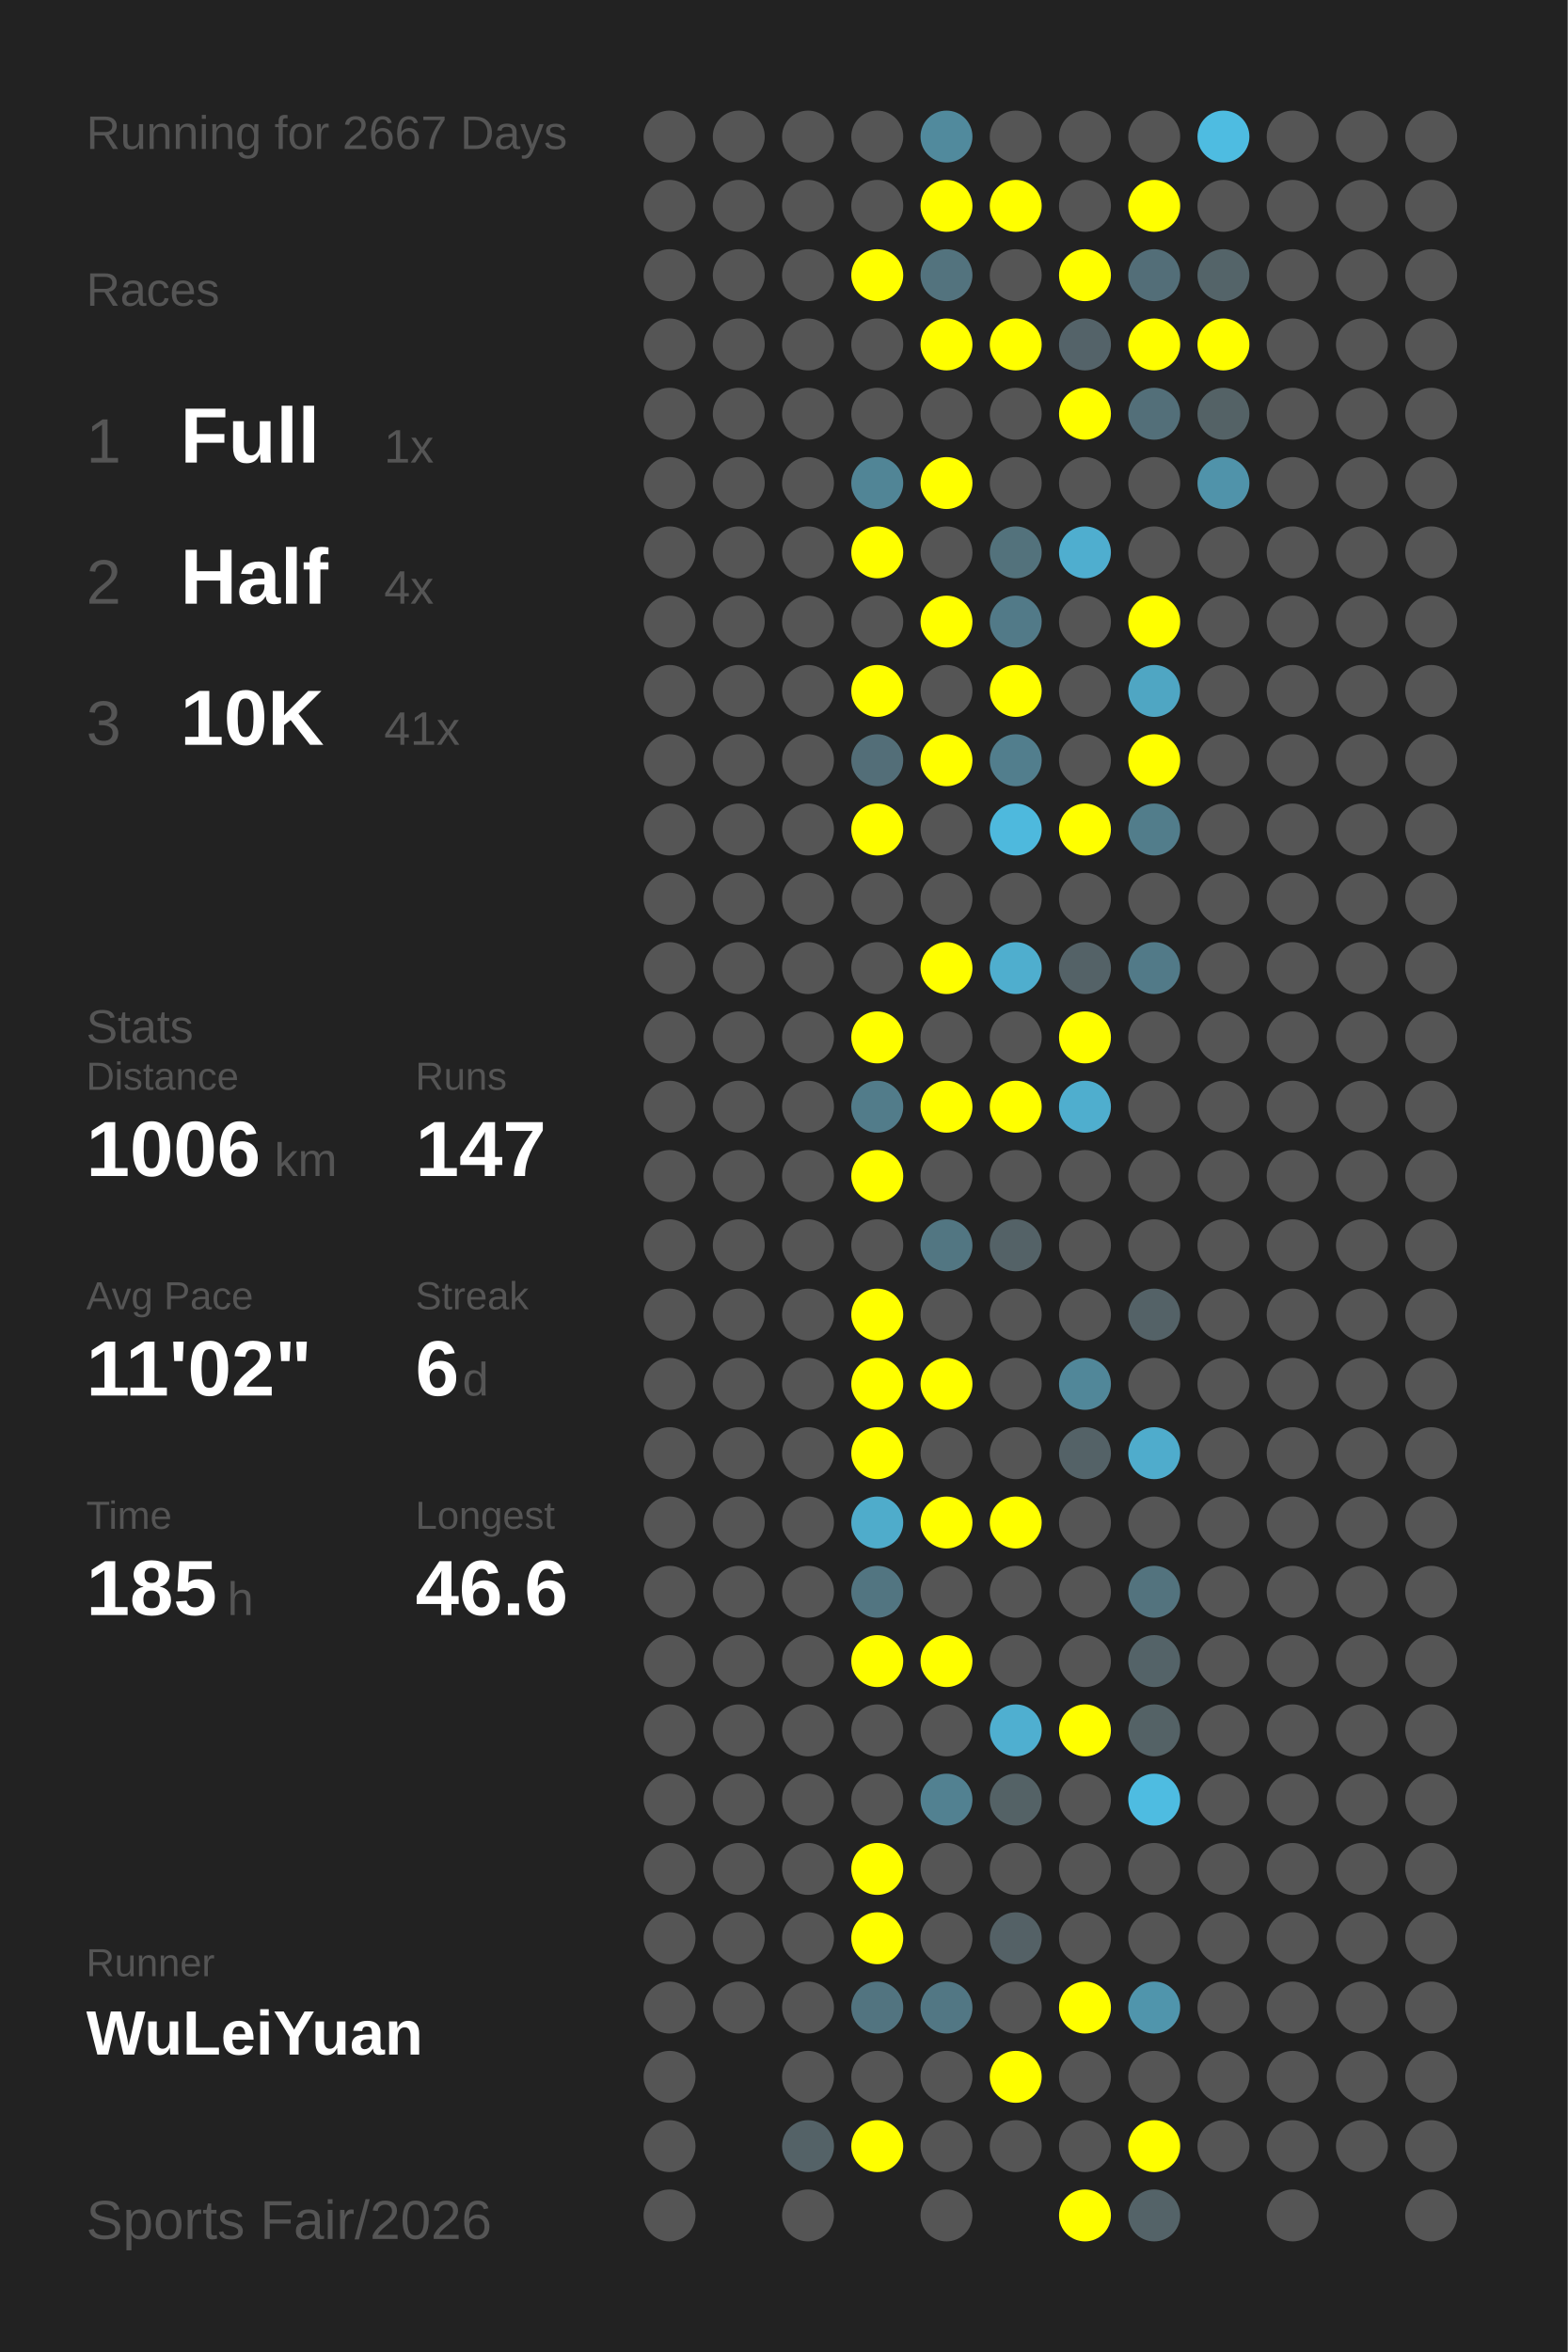
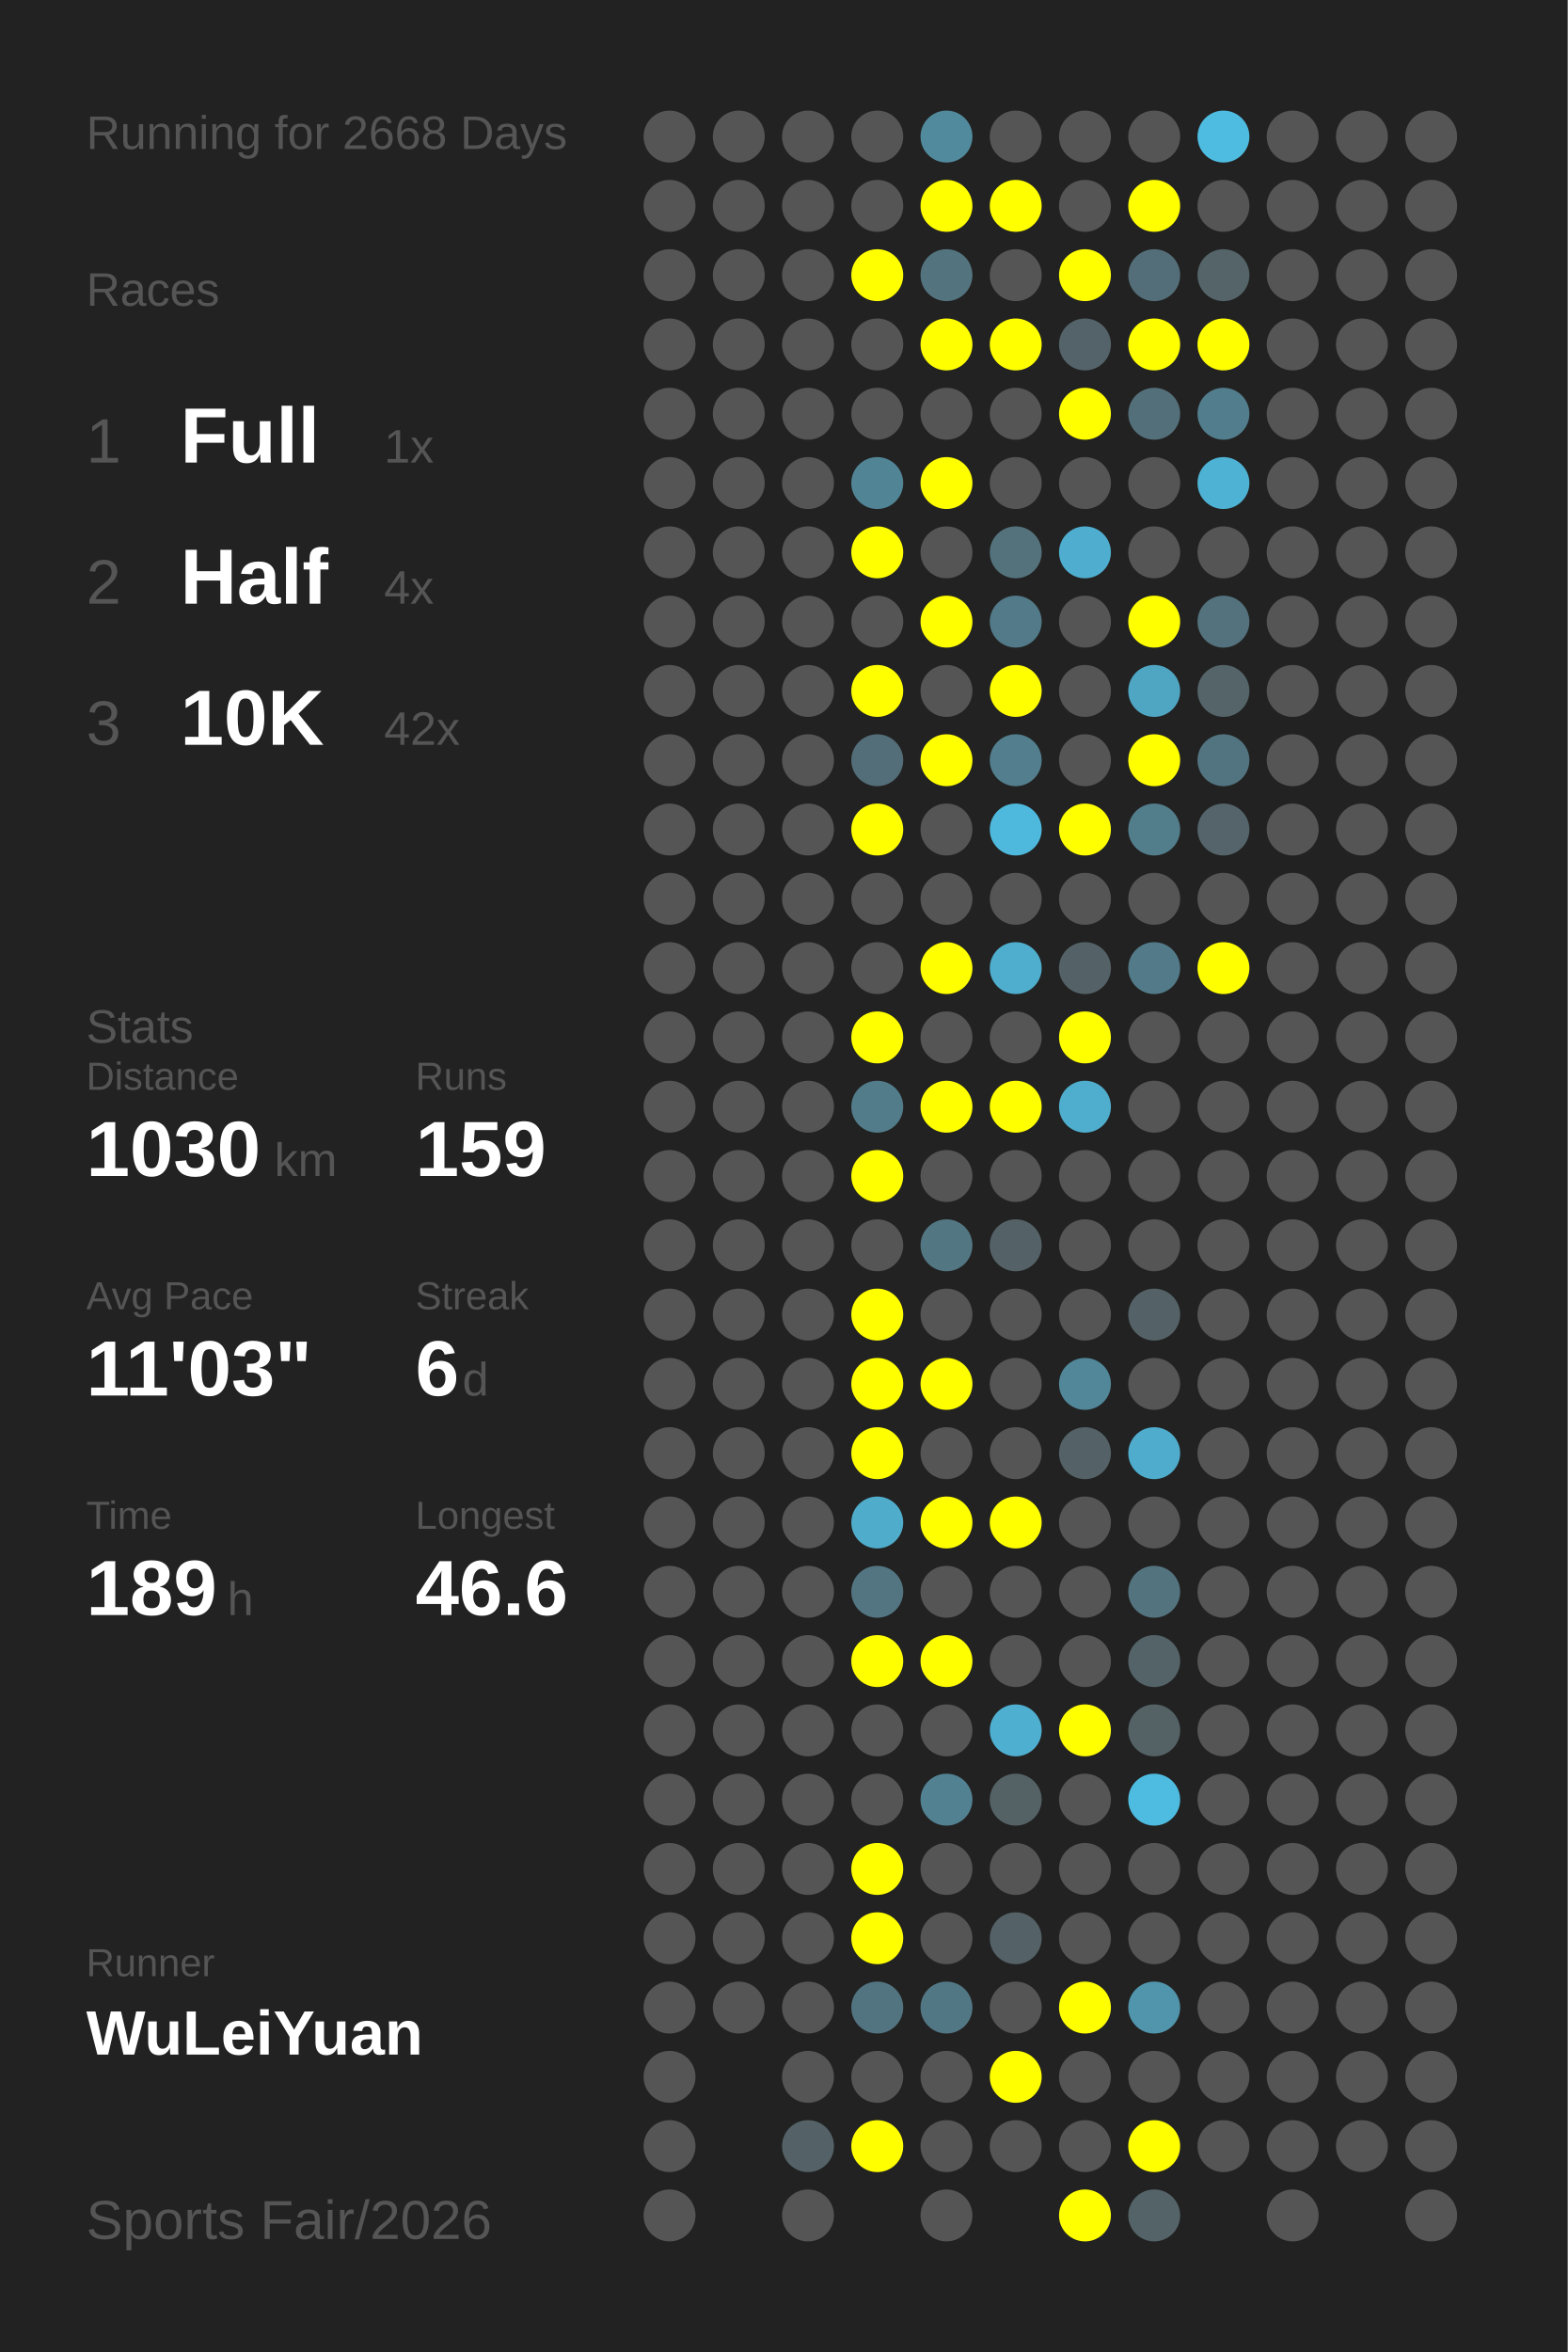
<svg xmlns="http://www.w3.org/2000/svg" baseProfile="full" height="300mm" version="1.1" viewBox="0,0,200,300" width="200mm">
  <defs />
  <rect fill="#222222" height="300" width="200" x="0" y="0" />
-   <text fill="#555555" style="font-size:6px; font-family:Arial;" x="11" y="19">Running for 2667 Days</text>
+   <text fill="#555555" style="font-size:6px; font-family:Arial;" x="11" y="19">Running for 2668 Days</text>
  <text fill="#555555" style="font-size:6px; font-family:Arial;" x="11" y="39">Races</text>
  <text fill="#555555" style="font-size:8px; font-family:Arial;" x="11" y="59">1</text>
  <text fill="#FFFFFF" style="font-size:10px; font-family:Arial; font-weight:bold;" x="23" y="59">Full</text>
  <text fill="#555555" style="font-size:6px; font-family:Arial;" x="49" y="59">1x</text>
  <text fill="#555555" style="font-size:8px; font-family:Arial;" x="11" y="77">2</text>
  <text fill="#FFFFFF" style="font-size:10px; font-family:Arial; font-weight:bold;" x="23" y="77">Half</text>
  <text fill="#555555" style="font-size:6px; font-family:Arial;" x="49" y="77">4x</text>
  <text fill="#555555" style="font-size:8px; font-family:Arial;" x="11" y="95">3</text>
  <text fill="#FFFFFF" style="font-size:10px; font-family:Arial; font-weight:bold;" x="23" y="95">10K</text>
-   <text fill="#555555" style="font-size:6px; font-family:Arial;" x="49" y="95">41x</text>
+   <text fill="#555555" style="font-size:6px; font-family:Arial;" x="49" y="95">42x</text>
  <text fill="#555555" style="font-size:6px; font-family:Arial;" x="11" y="133">Stats</text>
  <text fill="#555555" style="font-size:5px; font-family:Arial;" x="11" y="139">Distance</text>
-   <text fill="#FFFFFF" style="font-size:10px; font-family:Arial; font-weight:bold;" x="11" y="150">1006</text>
+   <text fill="#FFFFFF" style="font-size:10px; font-family:Arial; font-weight:bold;" x="11" y="150">1030</text>
  <text fill="#555555" style="font-size:6px; font-family:Arial;" x="35" y="150">km</text>
  <text fill="#555555" style="font-size:5px; font-family:Arial;" x="53" y="139">Runs</text>
-   <text fill="#FFFFFF" style="font-size:10px; font-family:Arial; font-weight:bold;" x="53" y="150">147</text>
+   <text fill="#FFFFFF" style="font-size:10px; font-family:Arial; font-weight:bold;" x="53" y="150">159</text>
  <text fill="#555555" style="font-size:5px; font-family:Arial;" x="11" y="167">Avg Pace</text>
-   <text fill="#FFFFFF" style="font-size:10px; font-family:Arial; font-weight:bold;" x="11" y="178">11'02"</text>
+   <text fill="#FFFFFF" style="font-size:10px; font-family:Arial; font-weight:bold;" x="11" y="178">11'03"</text>
  <text fill="#555555" style="font-size:5px; font-family:Arial;" x="53" y="167">Streak</text>
  <text fill="#FFFFFF" style="font-size:10px; font-family:Arial; font-weight:bold;" x="53" y="178">6</text>
  <text fill="#555555" style="font-size:6px; font-family:Arial;" x="59" y="178">d</text>
  <text fill="#555555" style="font-size:5px; font-family:Arial;" x="11" y="195">Time</text>
-   <text fill="#FFFFFF" style="font-size:10px; font-family:Arial; font-weight:bold;" x="11" y="206">185</text>
+   <text fill="#FFFFFF" style="font-size:10px; font-family:Arial; font-weight:bold;" x="11" y="206">189</text>
  <text fill="#555555" style="font-size:6px; font-family:Arial;" x="29" y="206">h</text>
  <text fill="#555555" style="font-size:5px; font-family:Arial;" x="53" y="195">Longest</text>
  <text fill="#FFFFFF" style="font-size:10px; font-family:Arial; font-weight:bold;" x="53" y="206">46.6</text>
  <text fill="#555555" style="font-size:5px; font-family:Arial;" x="11" y="252.065">Runner</text>
  <text fill="#FFFFFF" style="font-size:8px; font-family:Arial; font-weight:bold;" x="11" y="262.065">WuLeiYuan</text>
  <text fill="#555555" style="font-size:7px; font-family:Arial;" x="11" y="285.581">Sports Fair/2026</text>
  <circle cx="85.417" cy="17.419" fill="#555555" r="3.312" />
  <circle cx="85.417" cy="26.258" fill="#555555" r="3.312" />
  <circle cx="85.417" cy="35.097" fill="#555555" r="3.312" />
  <circle cx="85.417" cy="43.935" fill="#555555" r="3.312" />
  <circle cx="85.417" cy="52.774" fill="#555555" r="3.312" />
  <circle cx="85.417" cy="61.613" fill="#555555" r="3.312" />
  <circle cx="85.417" cy="70.452" fill="#555555" r="3.312" />
  <circle cx="85.417" cy="79.29" fill="#555555" r="3.312" />
  <circle cx="85.417" cy="88.129" fill="#555555" r="3.312" />
  <circle cx="85.417" cy="96.968" fill="#555555" r="3.312" />
  <circle cx="85.417" cy="105.806" fill="#555555" r="3.312" />
  <circle cx="85.417" cy="114.645" fill="#555555" r="3.312" />
  <circle cx="85.417" cy="123.484" fill="#555555" r="3.312" />
  <circle cx="85.417" cy="132.323" fill="#555555" r="3.312" />
  <circle cx="85.417" cy="141.161" fill="#555555" r="3.312" />
  <circle cx="85.417" cy="150" fill="#555555" r="3.312" />
  <circle cx="85.417" cy="158.839" fill="#555555" r="3.312" />
  <circle cx="85.417" cy="167.677" fill="#555555" r="3.312" />
  <circle cx="85.417" cy="176.516" fill="#555555" r="3.312" />
  <circle cx="85.417" cy="185.355" fill="#555555" r="3.312" />
  <circle cx="85.417" cy="194.194" fill="#555555" r="3.312" />
  <circle cx="85.417" cy="203.032" fill="#555555" r="3.312" />
  <circle cx="85.417" cy="211.871" fill="#555555" r="3.312" />
  <circle cx="85.417" cy="220.71" fill="#555555" r="3.312" />
  <circle cx="85.417" cy="229.548" fill="#555555" r="3.312" />
  <circle cx="85.417" cy="238.387" fill="#555555" r="3.312" />
  <circle cx="85.417" cy="247.226" fill="#555555" r="3.312" />
  <circle cx="85.417" cy="256.065" fill="#555555" r="3.312" />
  <circle cx="85.417" cy="264.903" fill="#555555" r="3.312" />
  <circle cx="85.417" cy="273.742" fill="#555555" r="3.312" />
  <circle cx="85.417" cy="282.581" fill="#555555" r="3.312" />
  <circle cx="94.25" cy="17.419" fill="#555555" r="3.312" />
  <circle cx="94.25" cy="26.258" fill="#555555" r="3.312" />
  <circle cx="94.25" cy="35.097" fill="#555555" r="3.312" />
  <circle cx="94.25" cy="43.935" fill="#555555" r="3.312" />
  <circle cx="94.25" cy="52.774" fill="#555555" r="3.312" />
  <circle cx="94.25" cy="61.613" fill="#555555" r="3.312" />
  <circle cx="94.25" cy="70.452" fill="#555555" r="3.312" />
  <circle cx="94.25" cy="79.29" fill="#555555" r="3.312" />
  <circle cx="94.25" cy="88.129" fill="#555555" r="3.312" />
  <circle cx="94.25" cy="96.968" fill="#555555" r="3.312" />
  <circle cx="94.25" cy="105.806" fill="#555555" r="3.312" />
  <circle cx="94.25" cy="114.645" fill="#555555" r="3.312" />
  <circle cx="94.25" cy="123.484" fill="#555555" r="3.312" />
  <circle cx="94.25" cy="132.323" fill="#555555" r="3.312" />
  <circle cx="94.25" cy="141.161" fill="#555555" r="3.312" />
  <circle cx="94.25" cy="150" fill="#555555" r="3.312" />
  <circle cx="94.25" cy="158.839" fill="#555555" r="3.312" />
  <circle cx="94.25" cy="167.677" fill="#555555" r="3.312" />
  <circle cx="94.25" cy="176.516" fill="#555555" r="3.312" />
  <circle cx="94.25" cy="185.355" fill="#555555" r="3.312" />
  <circle cx="94.25" cy="194.194" fill="#555555" r="3.312" />
  <circle cx="94.25" cy="203.032" fill="#555555" r="3.312" />
  <circle cx="94.25" cy="211.871" fill="#555555" r="3.312" />
  <circle cx="94.25" cy="220.71" fill="#555555" r="3.312" />
  <circle cx="94.25" cy="229.548" fill="#555555" r="3.312" />
  <circle cx="94.25" cy="238.387" fill="#555555" r="3.312" />
  <circle cx="94.25" cy="247.226" fill="#555555" r="3.312" />
  <circle cx="94.25" cy="256.065" fill="#555555" r="3.312" />
  <circle cx="103.083" cy="17.419" fill="#555555" r="3.312" />
  <circle cx="103.083" cy="26.258" fill="#555555" r="3.312" />
  <circle cx="103.083" cy="35.097" fill="#555555" r="3.312" />
  <circle cx="103.083" cy="43.935" fill="#555555" r="3.312" />
  <circle cx="103.083" cy="52.774" fill="#555555" r="3.312" />
  <circle cx="103.083" cy="61.613" fill="#555555" r="3.312" />
  <circle cx="103.083" cy="70.452" fill="#555555" r="3.312" />
  <circle cx="103.083" cy="79.29" fill="#555555" r="3.312" />
  <circle cx="103.083" cy="88.129" fill="#555555" r="3.312" />
  <circle cx="103.083" cy="96.968" fill="#555555" r="3.312" />
  <circle cx="103.083" cy="105.806" fill="#555555" r="3.312" />
  <circle cx="103.083" cy="114.645" fill="#555555" r="3.312" />
  <circle cx="103.083" cy="123.484" fill="#555555" r="3.312" />
  <circle cx="103.083" cy="132.323" fill="#555555" r="3.312" />
  <circle cx="103.083" cy="141.161" fill="#555555" r="3.312" />
  <circle cx="103.083" cy="150" fill="#555555" r="3.312" />
  <circle cx="103.083" cy="158.839" fill="#555555" r="3.312" />
  <circle cx="103.083" cy="167.677" fill="#555555" r="3.312" />
  <circle cx="103.083" cy="176.516" fill="#555555" r="3.312" />
  <circle cx="103.083" cy="185.355" fill="#555555" r="3.312" />
  <circle cx="103.083" cy="194.194" fill="#555555" r="3.312" />
  <circle cx="103.083" cy="203.032" fill="#555555" r="3.312" />
  <circle cx="103.083" cy="211.871" fill="#555555" r="3.312" />
  <circle cx="103.083" cy="220.71" fill="#555555" r="3.312" />
  <circle cx="103.083" cy="229.548" fill="#555555" r="3.312" />
  <circle cx="103.083" cy="238.387" fill="#555555" r="3.312" />
  <circle cx="103.083" cy="247.226" fill="#555555" r="3.312" />
  <circle cx="103.083" cy="256.065" fill="#555555" r="3.312" />
  <circle cx="103.083" cy="264.903" fill="#555555" r="3.312" />
  <circle cx="103.083" cy="273.742" fill="#546267" r="3.312" />
  <circle cx="103.083" cy="282.581" fill="#555555" r="3.312" />
  <circle cx="111.917" cy="17.419" fill="#555555" r="3.312" />
  <circle cx="111.917" cy="26.258" fill="#555555" r="3.312" />
  <circle cx="111.917" cy="35.097" fill="#FFFF00" r="3.312" />
  <circle cx="111.917" cy="43.935" fill="#555555" r="3.312" />
  <circle cx="111.917" cy="52.774" fill="#555555" r="3.312" />
  <circle cx="111.917" cy="61.613" fill="#518596" r="3.312" />
  <circle cx="111.917" cy="70.452" fill="#FFFF00" r="3.312" />
  <circle cx="111.917" cy="79.29" fill="#555555" r="3.312" />
  <circle cx="111.917" cy="88.129" fill="#FFFF00" r="3.312" />
  <circle cx="111.917" cy="96.968" fill="#536e78" r="3.312" />
  <circle cx="111.917" cy="105.806" fill="#FFFF00" r="3.312" />
  <circle cx="111.917" cy="114.645" fill="#555555" r="3.312" />
  <circle cx="111.917" cy="123.484" fill="#555555" r="3.312" />
  <circle cx="111.917" cy="132.323" fill="#FFFF00" r="3.312" />
  <circle cx="111.917" cy="141.161" fill="#527c8a" r="3.312" />
  <circle cx="111.917" cy="150" fill="#FFFF00" r="3.312" />
  <circle cx="111.917" cy="158.839" fill="#555555" r="3.312" />
  <circle cx="111.917" cy="167.677" fill="#FFFF00" r="3.312" />
  <circle cx="111.917" cy="176.516" fill="#FFFF00" r="3.312" />
  <circle cx="111.917" cy="185.355" fill="#FFFF00" r="3.312" />
  <circle cx="111.917" cy="194.194" fill="#4faccb" r="3.312" />
  <circle cx="111.917" cy="203.032" fill="#527581" r="3.312" />
  <circle cx="111.917" cy="211.871" fill="#FFFF00" r="3.312" />
  <circle cx="111.917" cy="220.71" fill="#555555" r="3.312" />
  <circle cx="111.917" cy="229.548" fill="#555555" r="3.312" />
  <circle cx="111.917" cy="238.387" fill="#FFFF00" r="3.312" />
  <circle cx="111.917" cy="247.226" fill="#FFFF00" r="3.312" />
  <circle cx="111.917" cy="256.065" fill="#527480" r="3.312" />
  <circle cx="111.917" cy="264.903" fill="#555555" r="3.312" />
  <circle cx="111.917" cy="273.742" fill="#FFFF00" r="3.312" />
  <circle cx="120.75" cy="17.419" fill="#518a9d" r="3.312" />
  <circle cx="120.75" cy="26.258" fill="#FFFF00" r="3.312" />
  <circle cx="120.75" cy="35.097" fill="#53737e" r="3.312" />
  <circle cx="120.75" cy="43.935" fill="#FFFF00" r="3.312" />
  <circle cx="120.75" cy="52.774" fill="#555555" r="3.312" />
  <circle cx="120.75" cy="61.613" fill="#FFFF00" r="3.312" />
  <circle cx="120.75" cy="70.452" fill="#555555" r="3.312" />
  <circle cx="120.75" cy="79.29" fill="#FFFF00" r="3.312" />
  <circle cx="120.75" cy="88.129" fill="#555555" r="3.312" />
  <circle cx="120.75" cy="96.968" fill="#FFFF00" r="3.312" />
  <circle cx="120.75" cy="105.806" fill="#555555" r="3.312" />
  <circle cx="120.75" cy="114.645" fill="#555555" r="3.312" />
  <circle cx="120.75" cy="123.484" fill="#FFFF00" r="3.312" />
  <circle cx="120.75" cy="132.323" fill="#555555" r="3.312" />
  <circle cx="120.75" cy="141.161" fill="#FFFF00" r="3.312" />
  <circle cx="120.75" cy="150" fill="#555555" r="3.312" />
  <circle cx="120.75" cy="158.839" fill="#527682" r="3.312" />
  <circle cx="120.75" cy="167.677" fill="#555555" r="3.312" />
  <circle cx="120.75" cy="176.516" fill="#FFFF00" r="3.312" />
  <circle cx="120.75" cy="185.355" fill="#555555" r="3.312" />
  <circle cx="120.75" cy="194.194" fill="#FFFF00" r="3.312" />
  <circle cx="120.75" cy="203.032" fill="#555555" r="3.312" />
  <circle cx="120.75" cy="211.871" fill="#FFFF00" r="3.312" />
  <circle cx="120.75" cy="220.71" fill="#555555" r="3.312" />
  <circle cx="120.75" cy="229.548" fill="#528191" r="3.312" />
  <circle cx="120.75" cy="238.387" fill="#555555" r="3.312" />
  <circle cx="120.75" cy="247.226" fill="#555555" r="3.312" />
  <circle cx="120.75" cy="256.065" fill="#527784" r="3.312" />
  <circle cx="120.75" cy="264.903" fill="#555555" r="3.312" />
  <circle cx="120.75" cy="273.742" fill="#555555" r="3.312" />
  <circle cx="120.75" cy="282.581" fill="#555555" r="3.312" />
  <circle cx="129.583" cy="17.419" fill="#555555" r="3.312" />
  <circle cx="129.583" cy="26.258" fill="#FFFF00" r="3.312" />
  <circle cx="129.583" cy="35.097" fill="#555555" r="3.312" />
  <circle cx="129.583" cy="43.935" fill="#FFFF00" r="3.312" />
  <circle cx="129.583" cy="52.774" fill="#555555" r="3.312" />
  <circle cx="129.583" cy="61.613" fill="#555555" r="3.312" />
  <circle cx="129.583" cy="70.452" fill="#53727c" r="3.312" />
  <circle cx="129.583" cy="79.29" fill="#527a88" r="3.312" />
  <circle cx="129.583" cy="88.129" fill="#FFFF00" r="3.312" />
  <circle cx="129.583" cy="96.968" fill="#527e8d" r="3.312" />
  <circle cx="129.583" cy="105.806" fill="#4eb9dd" r="3.312" />
  <circle cx="129.583" cy="114.645" fill="#555555" r="3.312" />
  <circle cx="129.583" cy="123.484" fill="#4faece" r="3.312" />
  <circle cx="129.583" cy="132.323" fill="#555555" r="3.312" />
  <circle cx="129.583" cy="141.161" fill="#FFFF00" r="3.312" />
  <circle cx="129.583" cy="150" fill="#555555" r="3.312" />
  <circle cx="129.583" cy="158.839" fill="#546267" r="3.312" />
  <circle cx="129.583" cy="167.677" fill="#555555" r="3.312" />
  <circle cx="129.583" cy="176.516" fill="#555555" r="3.312" />
  <circle cx="129.583" cy="185.355" fill="#555555" r="3.312" />
  <circle cx="129.583" cy="194.194" fill="#FFFF00" r="3.312" />
  <circle cx="129.583" cy="203.032" fill="#555555" r="3.312" />
  <circle cx="129.583" cy="211.871" fill="#555555" r="3.312" />
  <circle cx="129.583" cy="220.71" fill="#4fafd0" r="3.312" />
  <circle cx="129.583" cy="229.548" fill="#546266" r="3.312" />
  <circle cx="129.583" cy="238.387" fill="#555555" r="3.312" />
  <circle cx="129.583" cy="247.226" fill="#546166" r="3.312" />
  <circle cx="129.583" cy="256.065" fill="#555555" r="3.312" />
  <circle cx="129.583" cy="264.903" fill="#FFFF00" r="3.312" />
  <circle cx="129.583" cy="273.742" fill="#555555" r="3.312" />
  <circle cx="138.417" cy="17.419" fill="#555555" r="3.312" />
  <circle cx="138.417" cy="26.258" fill="#555555" r="3.312" />
  <circle cx="138.417" cy="35.097" fill="#FFFF00" r="3.312" />
  <circle cx="138.417" cy="43.935" fill="#546369" r="3.312" />
  <circle cx="138.417" cy="52.774" fill="#FFFF00" r="3.312" />
  <circle cx="138.417" cy="61.613" fill="#555555" r="3.312" />
  <circle cx="138.417" cy="70.452" fill="#4faecf" r="3.312" />
  <circle cx="138.417" cy="79.29" fill="#555555" r="3.312" />
  <circle cx="138.417" cy="88.129" fill="#555555" r="3.312" />
  <circle cx="138.417" cy="96.968" fill="#555555" r="3.312" />
  <circle cx="138.417" cy="105.806" fill="#FFFF00" r="3.312" />
  <circle cx="138.417" cy="114.645" fill="#555555" r="3.312" />
  <circle cx="138.417" cy="123.484" fill="#546267" r="3.312" />
  <circle cx="138.417" cy="132.323" fill="#FFFF00" r="3.312" />
  <circle cx="138.417" cy="141.161" fill="#4faece" r="3.312" />
  <circle cx="138.417" cy="150" fill="#555555" r="3.312" />
  <circle cx="138.417" cy="158.839" fill="#555555" r="3.312" />
  <circle cx="138.417" cy="167.677" fill="#555555" r="3.312" />
  <circle cx="138.417" cy="176.516" fill="#518799" r="3.312" />
  <circle cx="138.417" cy="185.355" fill="#546267" r="3.312" />
  <circle cx="138.417" cy="194.194" fill="#555555" r="3.312" />
  <circle cx="138.417" cy="203.032" fill="#555555" r="3.312" />
  <circle cx="138.417" cy="211.871" fill="#555555" r="3.312" />
  <circle cx="138.417" cy="220.71" fill="#FFFF00" r="3.312" />
  <circle cx="138.417" cy="229.548" fill="#555555" r="3.312" />
  <circle cx="138.417" cy="238.387" fill="#555555" r="3.312" />
  <circle cx="138.417" cy="247.226" fill="#555555" r="3.312" />
  <circle cx="138.417" cy="256.065" fill="#FFFF00" r="3.312" />
  <circle cx="138.417" cy="264.903" fill="#555555" r="3.312" />
  <circle cx="138.417" cy="273.742" fill="#555555" r="3.312" />
  <circle cx="138.417" cy="282.581" fill="#FFFF00" r="3.312" />
  <circle cx="147.25" cy="17.419" fill="#555555" r="3.312" />
  <circle cx="147.25" cy="26.258" fill="#FFFF00" r="3.312" />
  <circle cx="147.25" cy="35.097" fill="#536e78" r="3.312" />
  <circle cx="147.25" cy="43.935" fill="#FFFF00" r="3.312" />
  <circle cx="147.25" cy="52.774" fill="#536f79" r="3.312" />
  <circle cx="147.25" cy="61.613" fill="#555555" r="3.312" />
  <circle cx="147.25" cy="70.452" fill="#555555" r="3.312" />
  <circle cx="147.25" cy="79.29" fill="#FFFF00" r="3.312" />
  <circle cx="147.25" cy="88.129" fill="#4fa6c3" r="3.312" />
  <circle cx="147.25" cy="96.968" fill="#FFFF00" r="3.312" />
  <circle cx="147.25" cy="105.806" fill="#527d8b" r="3.312" />
  <circle cx="147.25" cy="114.645" fill="#555555" r="3.312" />
  <circle cx="147.25" cy="123.484" fill="#527a88" r="3.312" />
  <circle cx="147.25" cy="132.323" fill="#555555" r="3.312" />
  <circle cx="147.25" cy="141.161" fill="#555555" r="3.312" />
  <circle cx="147.25" cy="150" fill="#555555" r="3.312" />
  <circle cx="147.25" cy="158.839" fill="#555555" r="3.312" />
  <circle cx="147.25" cy="167.677" fill="#546267" r="3.312" />
  <circle cx="147.25" cy="176.516" fill="#555555" r="3.312" />
  <circle cx="147.25" cy="185.355" fill="#4faccc" r="3.312" />
  <circle cx="147.25" cy="194.194" fill="#555555" r="3.312" />
  <circle cx="147.25" cy="203.032" fill="#53737e" r="3.312" />
  <circle cx="147.25" cy="211.871" fill="#546368" r="3.312" />
  <circle cx="147.25" cy="220.71" fill="#546266" r="3.312" />
  <circle cx="147.25" cy="229.548" fill="#4ebce1" r="3.312" />
  <circle cx="147.25" cy="238.387" fill="#555555" r="3.312" />
  <circle cx="147.25" cy="247.226" fill="#555555" r="3.312" />
  <circle cx="147.25" cy="256.065" fill="#5095ac" r="3.312" />
  <circle cx="147.25" cy="264.903" fill="#555555" r="3.312" />
  <circle cx="147.25" cy="273.742" fill="#FFFF00" r="3.312" />
  <circle cx="147.25" cy="282.581" fill="#546368" r="3.312" />
  <circle cx="156.083" cy="17.419" fill="#4ebce1" r="3.312" />
  <circle cx="156.083" cy="26.258" fill="#555555" r="3.312" />
  <circle cx="156.083" cy="35.097" fill="#546469" r="3.312" />
  <circle cx="156.083" cy="43.935" fill="#FFFF00" r="3.312" />
-   <circle cx="156.083" cy="52.774" fill="#546266" r="3.312" />
-   <circle cx="156.083" cy="61.613" fill="#5093aa" r="3.312" />
+   <circle cx="156.083" cy="52.774" fill="#527d8c" r="3.312" />
+   <circle cx="156.083" cy="61.613" fill="#4eb2d4" r="3.312" />
  <circle cx="156.083" cy="70.452" fill="#555555" r="3.312" />
-   <circle cx="156.083" cy="79.29" fill="#555555" r="3.312" />
-   <circle cx="156.083" cy="88.129" fill="#555555" r="3.312" />
-   <circle cx="156.083" cy="96.968" fill="#555555" r="3.312" />
-   <circle cx="156.083" cy="105.806" fill="#555555" r="3.312" />
+   <circle cx="156.083" cy="79.29" fill="#53727d" r="3.312" />
+   <circle cx="156.083" cy="88.129" fill="#546469" r="3.312" />
+   <circle cx="156.083" cy="96.968" fill="#527480" r="3.312" />
+   <circle cx="156.083" cy="105.806" fill="#54646a" r="3.312" />
  <circle cx="156.083" cy="114.645" fill="#555555" r="3.312" />
-   <circle cx="156.083" cy="123.484" fill="#555555" r="3.312" />
+   <circle cx="156.083" cy="123.484" fill="#FFFF00" r="3.312" />
  <circle cx="156.083" cy="132.323" fill="#555555" r="3.312" />
  <circle cx="156.083" cy="141.161" fill="#555555" r="3.312" />
  <circle cx="156.083" cy="150" fill="#555555" r="3.312" />
  <circle cx="156.083" cy="158.839" fill="#555555" r="3.312" />
  <circle cx="156.083" cy="167.677" fill="#555555" r="3.312" />
  <circle cx="156.083" cy="176.516" fill="#555555" r="3.312" />
  <circle cx="156.083" cy="185.355" fill="#555555" r="3.312" />
  <circle cx="156.083" cy="194.194" fill="#555555" r="3.312" />
  <circle cx="156.083" cy="203.032" fill="#555555" r="3.312" />
  <circle cx="156.083" cy="211.871" fill="#555555" r="3.312" />
  <circle cx="156.083" cy="220.71" fill="#555555" r="3.312" />
  <circle cx="156.083" cy="229.548" fill="#555555" r="3.312" />
  <circle cx="156.083" cy="238.387" fill="#555555" r="3.312" />
  <circle cx="156.083" cy="247.226" fill="#555555" r="3.312" />
  <circle cx="156.083" cy="256.065" fill="#555555" r="3.312" />
  <circle cx="156.083" cy="264.903" fill="#555555" r="3.312" />
  <circle cx="156.083" cy="273.742" fill="#555555" r="3.312" />
  <circle cx="164.917" cy="17.419" fill="#555555" r="3.312" />
  <circle cx="164.917" cy="26.258" fill="#555555" r="3.312" />
  <circle cx="164.917" cy="35.097" fill="#555555" r="3.312" />
  <circle cx="164.917" cy="43.935" fill="#555555" r="3.312" />
  <circle cx="164.917" cy="52.774" fill="#555555" r="3.312" />
  <circle cx="164.917" cy="61.613" fill="#555555" r="3.312" />
  <circle cx="164.917" cy="70.452" fill="#555555" r="3.312" />
  <circle cx="164.917" cy="79.29" fill="#555555" r="3.312" />
  <circle cx="164.917" cy="88.129" fill="#555555" r="3.312" />
  <circle cx="164.917" cy="96.968" fill="#555555" r="3.312" />
  <circle cx="164.917" cy="105.806" fill="#555555" r="3.312" />
  <circle cx="164.917" cy="114.645" fill="#555555" r="3.312" />
  <circle cx="164.917" cy="123.484" fill="#555555" r="3.312" />
  <circle cx="164.917" cy="132.323" fill="#555555" r="3.312" />
  <circle cx="164.917" cy="141.161" fill="#555555" r="3.312" />
  <circle cx="164.917" cy="150" fill="#555555" r="3.312" />
  <circle cx="164.917" cy="158.839" fill="#555555" r="3.312" />
  <circle cx="164.917" cy="167.677" fill="#555555" r="3.312" />
  <circle cx="164.917" cy="176.516" fill="#555555" r="3.312" />
  <circle cx="164.917" cy="185.355" fill="#555555" r="3.312" />
  <circle cx="164.917" cy="194.194" fill="#555555" r="3.312" />
  <circle cx="164.917" cy="203.032" fill="#555555" r="3.312" />
  <circle cx="164.917" cy="211.871" fill="#555555" r="3.312" />
  <circle cx="164.917" cy="220.71" fill="#555555" r="3.312" />
  <circle cx="164.917" cy="229.548" fill="#555555" r="3.312" />
  <circle cx="164.917" cy="238.387" fill="#555555" r="3.312" />
  <circle cx="164.917" cy="247.226" fill="#555555" r="3.312" />
  <circle cx="164.917" cy="256.065" fill="#555555" r="3.312" />
  <circle cx="164.917" cy="264.903" fill="#555555" r="3.312" />
  <circle cx="164.917" cy="273.742" fill="#555555" r="3.312" />
  <circle cx="164.917" cy="282.581" fill="#555555" r="3.312" />
  <circle cx="173.75" cy="17.419" fill="#555555" r="3.312" />
  <circle cx="173.75" cy="26.258" fill="#555555" r="3.312" />
  <circle cx="173.75" cy="35.097" fill="#555555" r="3.312" />
  <circle cx="173.75" cy="43.935" fill="#555555" r="3.312" />
  <circle cx="173.75" cy="52.774" fill="#555555" r="3.312" />
  <circle cx="173.75" cy="61.613" fill="#555555" r="3.312" />
  <circle cx="173.75" cy="70.452" fill="#555555" r="3.312" />
  <circle cx="173.75" cy="79.29" fill="#555555" r="3.312" />
  <circle cx="173.75" cy="88.129" fill="#555555" r="3.312" />
  <circle cx="173.75" cy="96.968" fill="#555555" r="3.312" />
  <circle cx="173.75" cy="105.806" fill="#555555" r="3.312" />
  <circle cx="173.75" cy="114.645" fill="#555555" r="3.312" />
  <circle cx="173.75" cy="123.484" fill="#555555" r="3.312" />
  <circle cx="173.75" cy="132.323" fill="#555555" r="3.312" />
  <circle cx="173.75" cy="141.161" fill="#555555" r="3.312" />
  <circle cx="173.75" cy="150" fill="#555555" r="3.312" />
  <circle cx="173.75" cy="158.839" fill="#555555" r="3.312" />
  <circle cx="173.75" cy="167.677" fill="#555555" r="3.312" />
  <circle cx="173.75" cy="176.516" fill="#555555" r="3.312" />
  <circle cx="173.75" cy="185.355" fill="#555555" r="3.312" />
  <circle cx="173.75" cy="194.194" fill="#555555" r="3.312" />
  <circle cx="173.75" cy="203.032" fill="#555555" r="3.312" />
  <circle cx="173.75" cy="211.871" fill="#555555" r="3.312" />
  <circle cx="173.75" cy="220.71" fill="#555555" r="3.312" />
  <circle cx="173.75" cy="229.548" fill="#555555" r="3.312" />
  <circle cx="173.75" cy="238.387" fill="#555555" r="3.312" />
  <circle cx="173.75" cy="247.226" fill="#555555" r="3.312" />
  <circle cx="173.75" cy="256.065" fill="#555555" r="3.312" />
  <circle cx="173.75" cy="264.903" fill="#555555" r="3.312" />
  <circle cx="173.75" cy="273.742" fill="#555555" r="3.312" />
  <circle cx="182.583" cy="17.419" fill="#555555" r="3.312" />
  <circle cx="182.583" cy="26.258" fill="#555555" r="3.312" />
  <circle cx="182.583" cy="35.097" fill="#555555" r="3.312" />
  <circle cx="182.583" cy="43.935" fill="#555555" r="3.312" />
  <circle cx="182.583" cy="52.774" fill="#555555" r="3.312" />
  <circle cx="182.583" cy="61.613" fill="#555555" r="3.312" />
  <circle cx="182.583" cy="70.452" fill="#555555" r="3.312" />
  <circle cx="182.583" cy="79.29" fill="#555555" r="3.312" />
  <circle cx="182.583" cy="88.129" fill="#555555" r="3.312" />
  <circle cx="182.583" cy="96.968" fill="#555555" r="3.312" />
  <circle cx="182.583" cy="105.806" fill="#555555" r="3.312" />
  <circle cx="182.583" cy="114.645" fill="#555555" r="3.312" />
  <circle cx="182.583" cy="123.484" fill="#555555" r="3.312" />
  <circle cx="182.583" cy="132.323" fill="#555555" r="3.312" />
  <circle cx="182.583" cy="141.161" fill="#555555" r="3.312" />
  <circle cx="182.583" cy="150" fill="#555555" r="3.312" />
  <circle cx="182.583" cy="158.839" fill="#555555" r="3.312" />
  <circle cx="182.583" cy="167.677" fill="#555555" r="3.312" />
  <circle cx="182.583" cy="176.516" fill="#555555" r="3.312" />
  <circle cx="182.583" cy="185.355" fill="#555555" r="3.312" />
  <circle cx="182.583" cy="194.194" fill="#555555" r="3.312" />
  <circle cx="182.583" cy="203.032" fill="#555555" r="3.312" />
  <circle cx="182.583" cy="211.871" fill="#555555" r="3.312" />
  <circle cx="182.583" cy="220.71" fill="#555555" r="3.312" />
  <circle cx="182.583" cy="229.548" fill="#555555" r="3.312" />
  <circle cx="182.583" cy="238.387" fill="#555555" r="3.312" />
  <circle cx="182.583" cy="247.226" fill="#555555" r="3.312" />
  <circle cx="182.583" cy="256.065" fill="#555555" r="3.312" />
  <circle cx="182.583" cy="264.903" fill="#555555" r="3.312" />
  <circle cx="182.583" cy="273.742" fill="#555555" r="3.312" />
  <circle cx="182.583" cy="282.581" fill="#555555" r="3.312" />
</svg>
